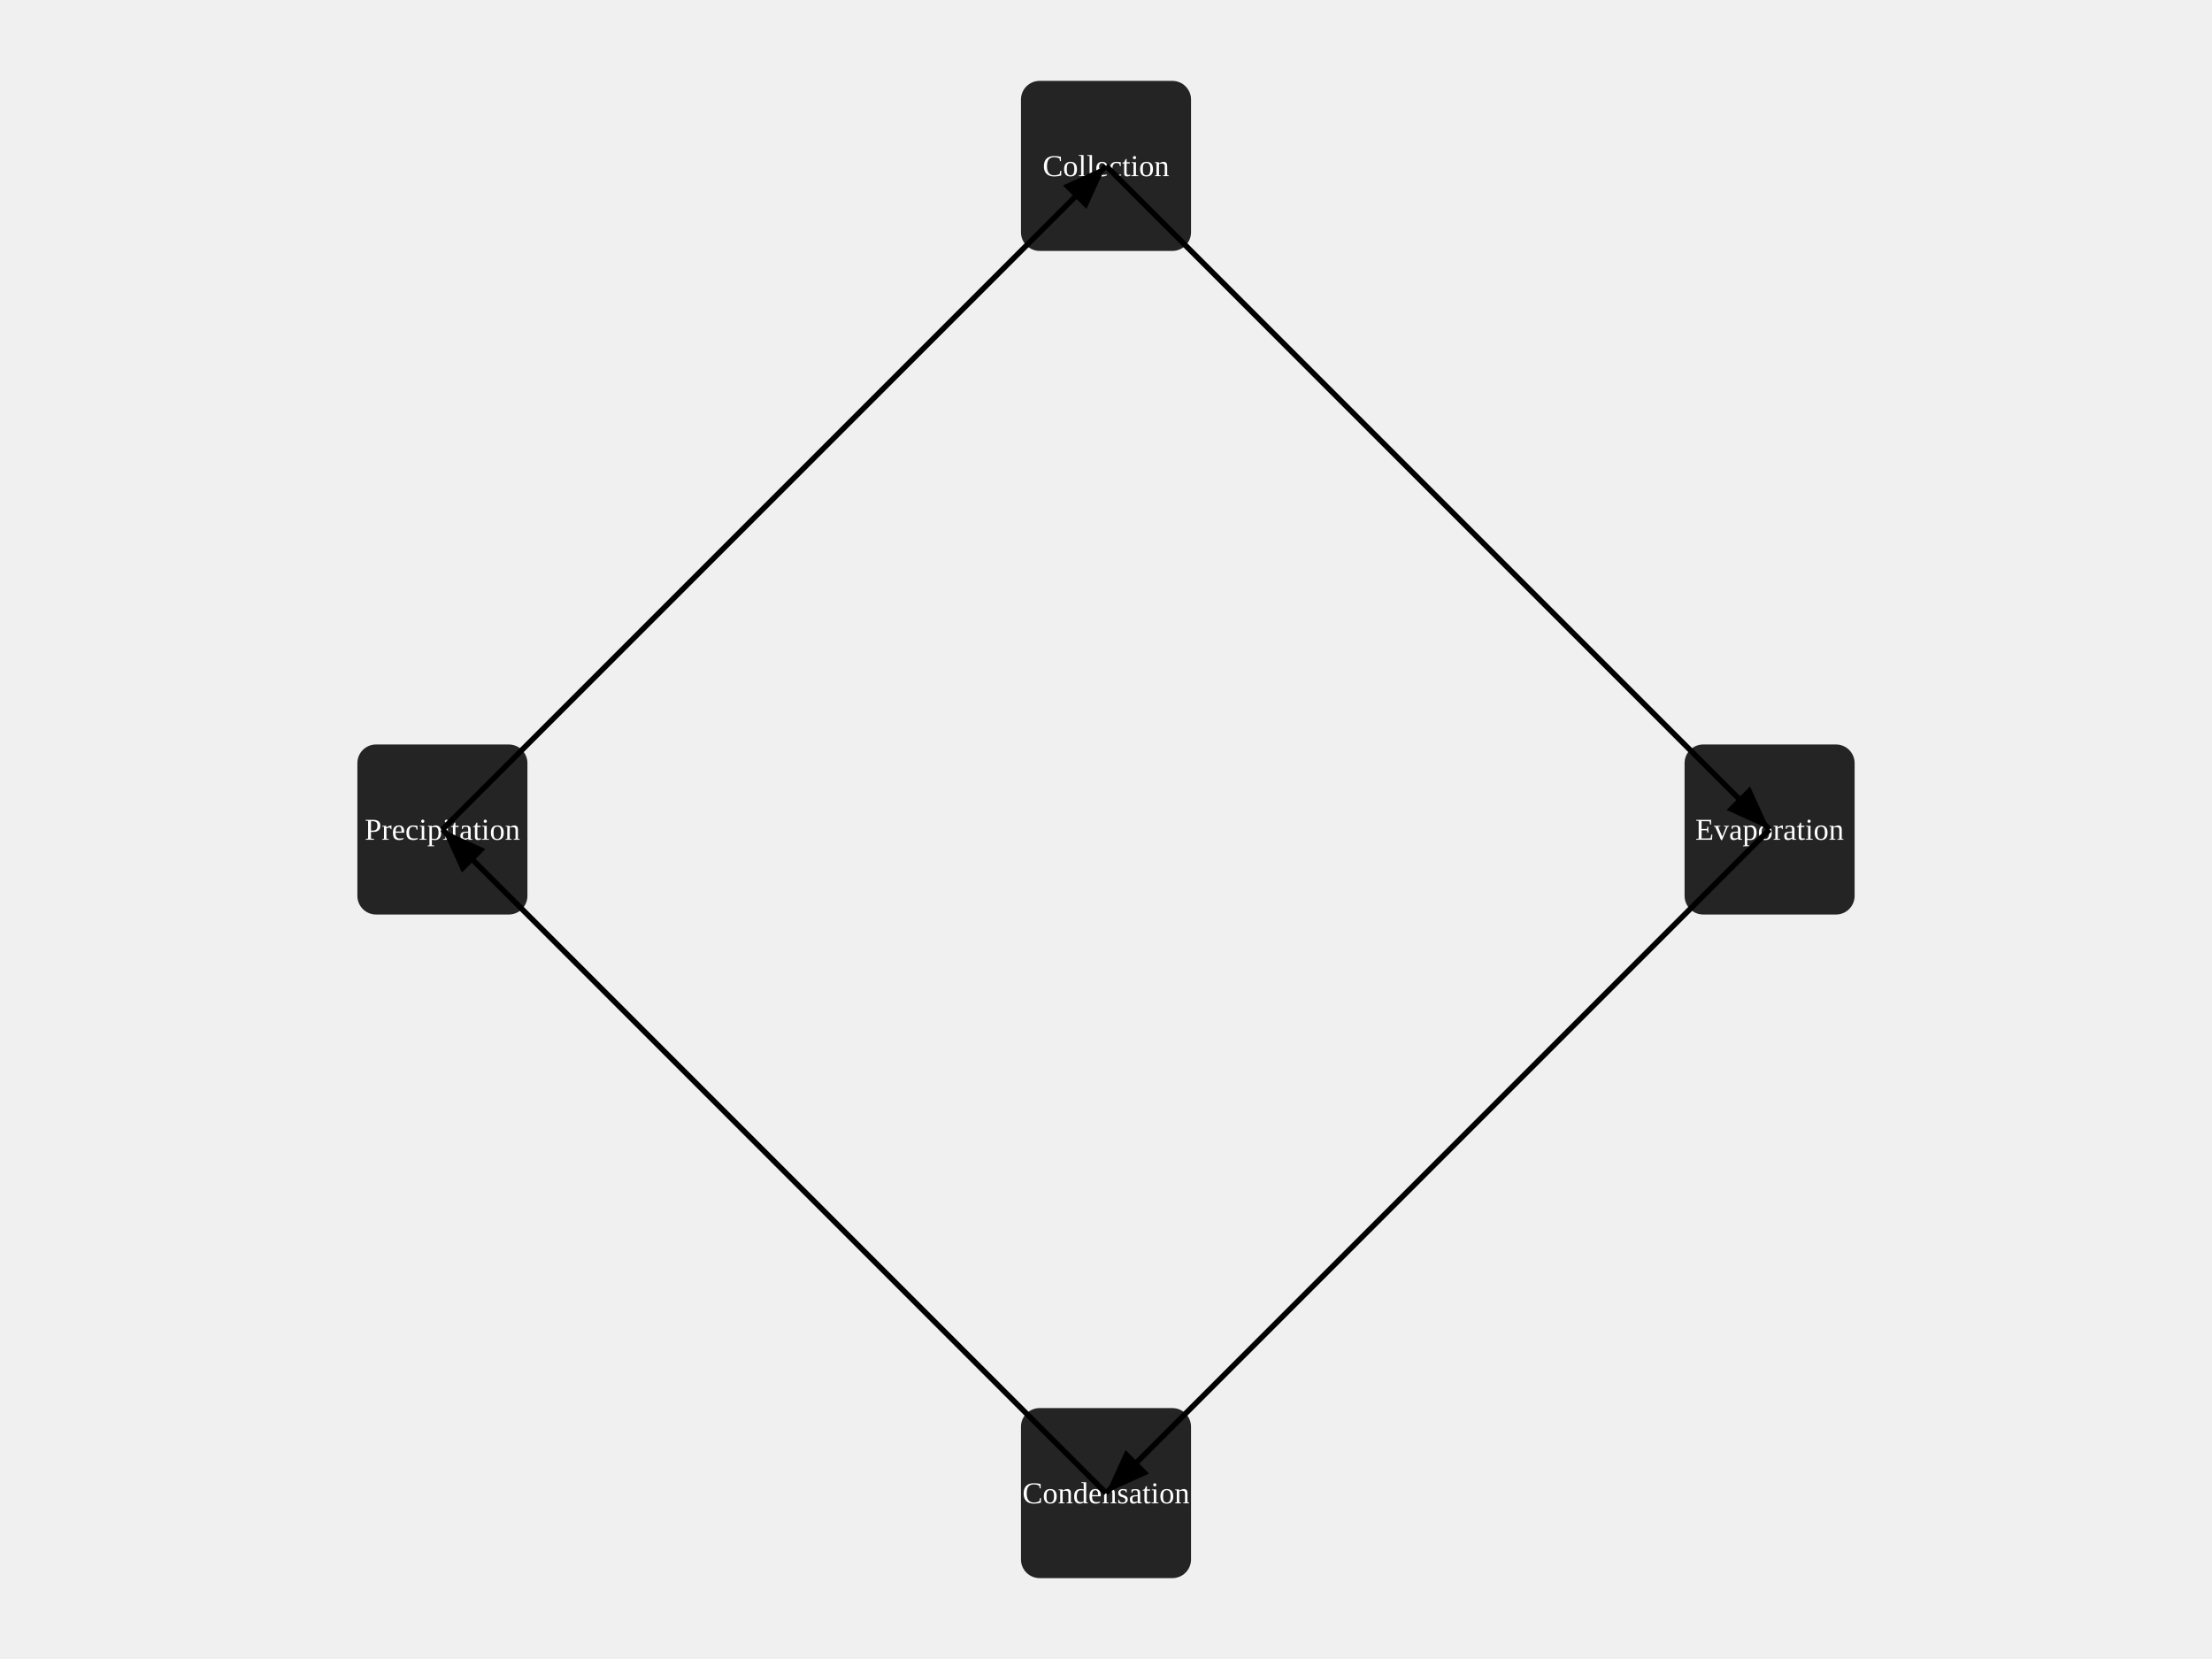
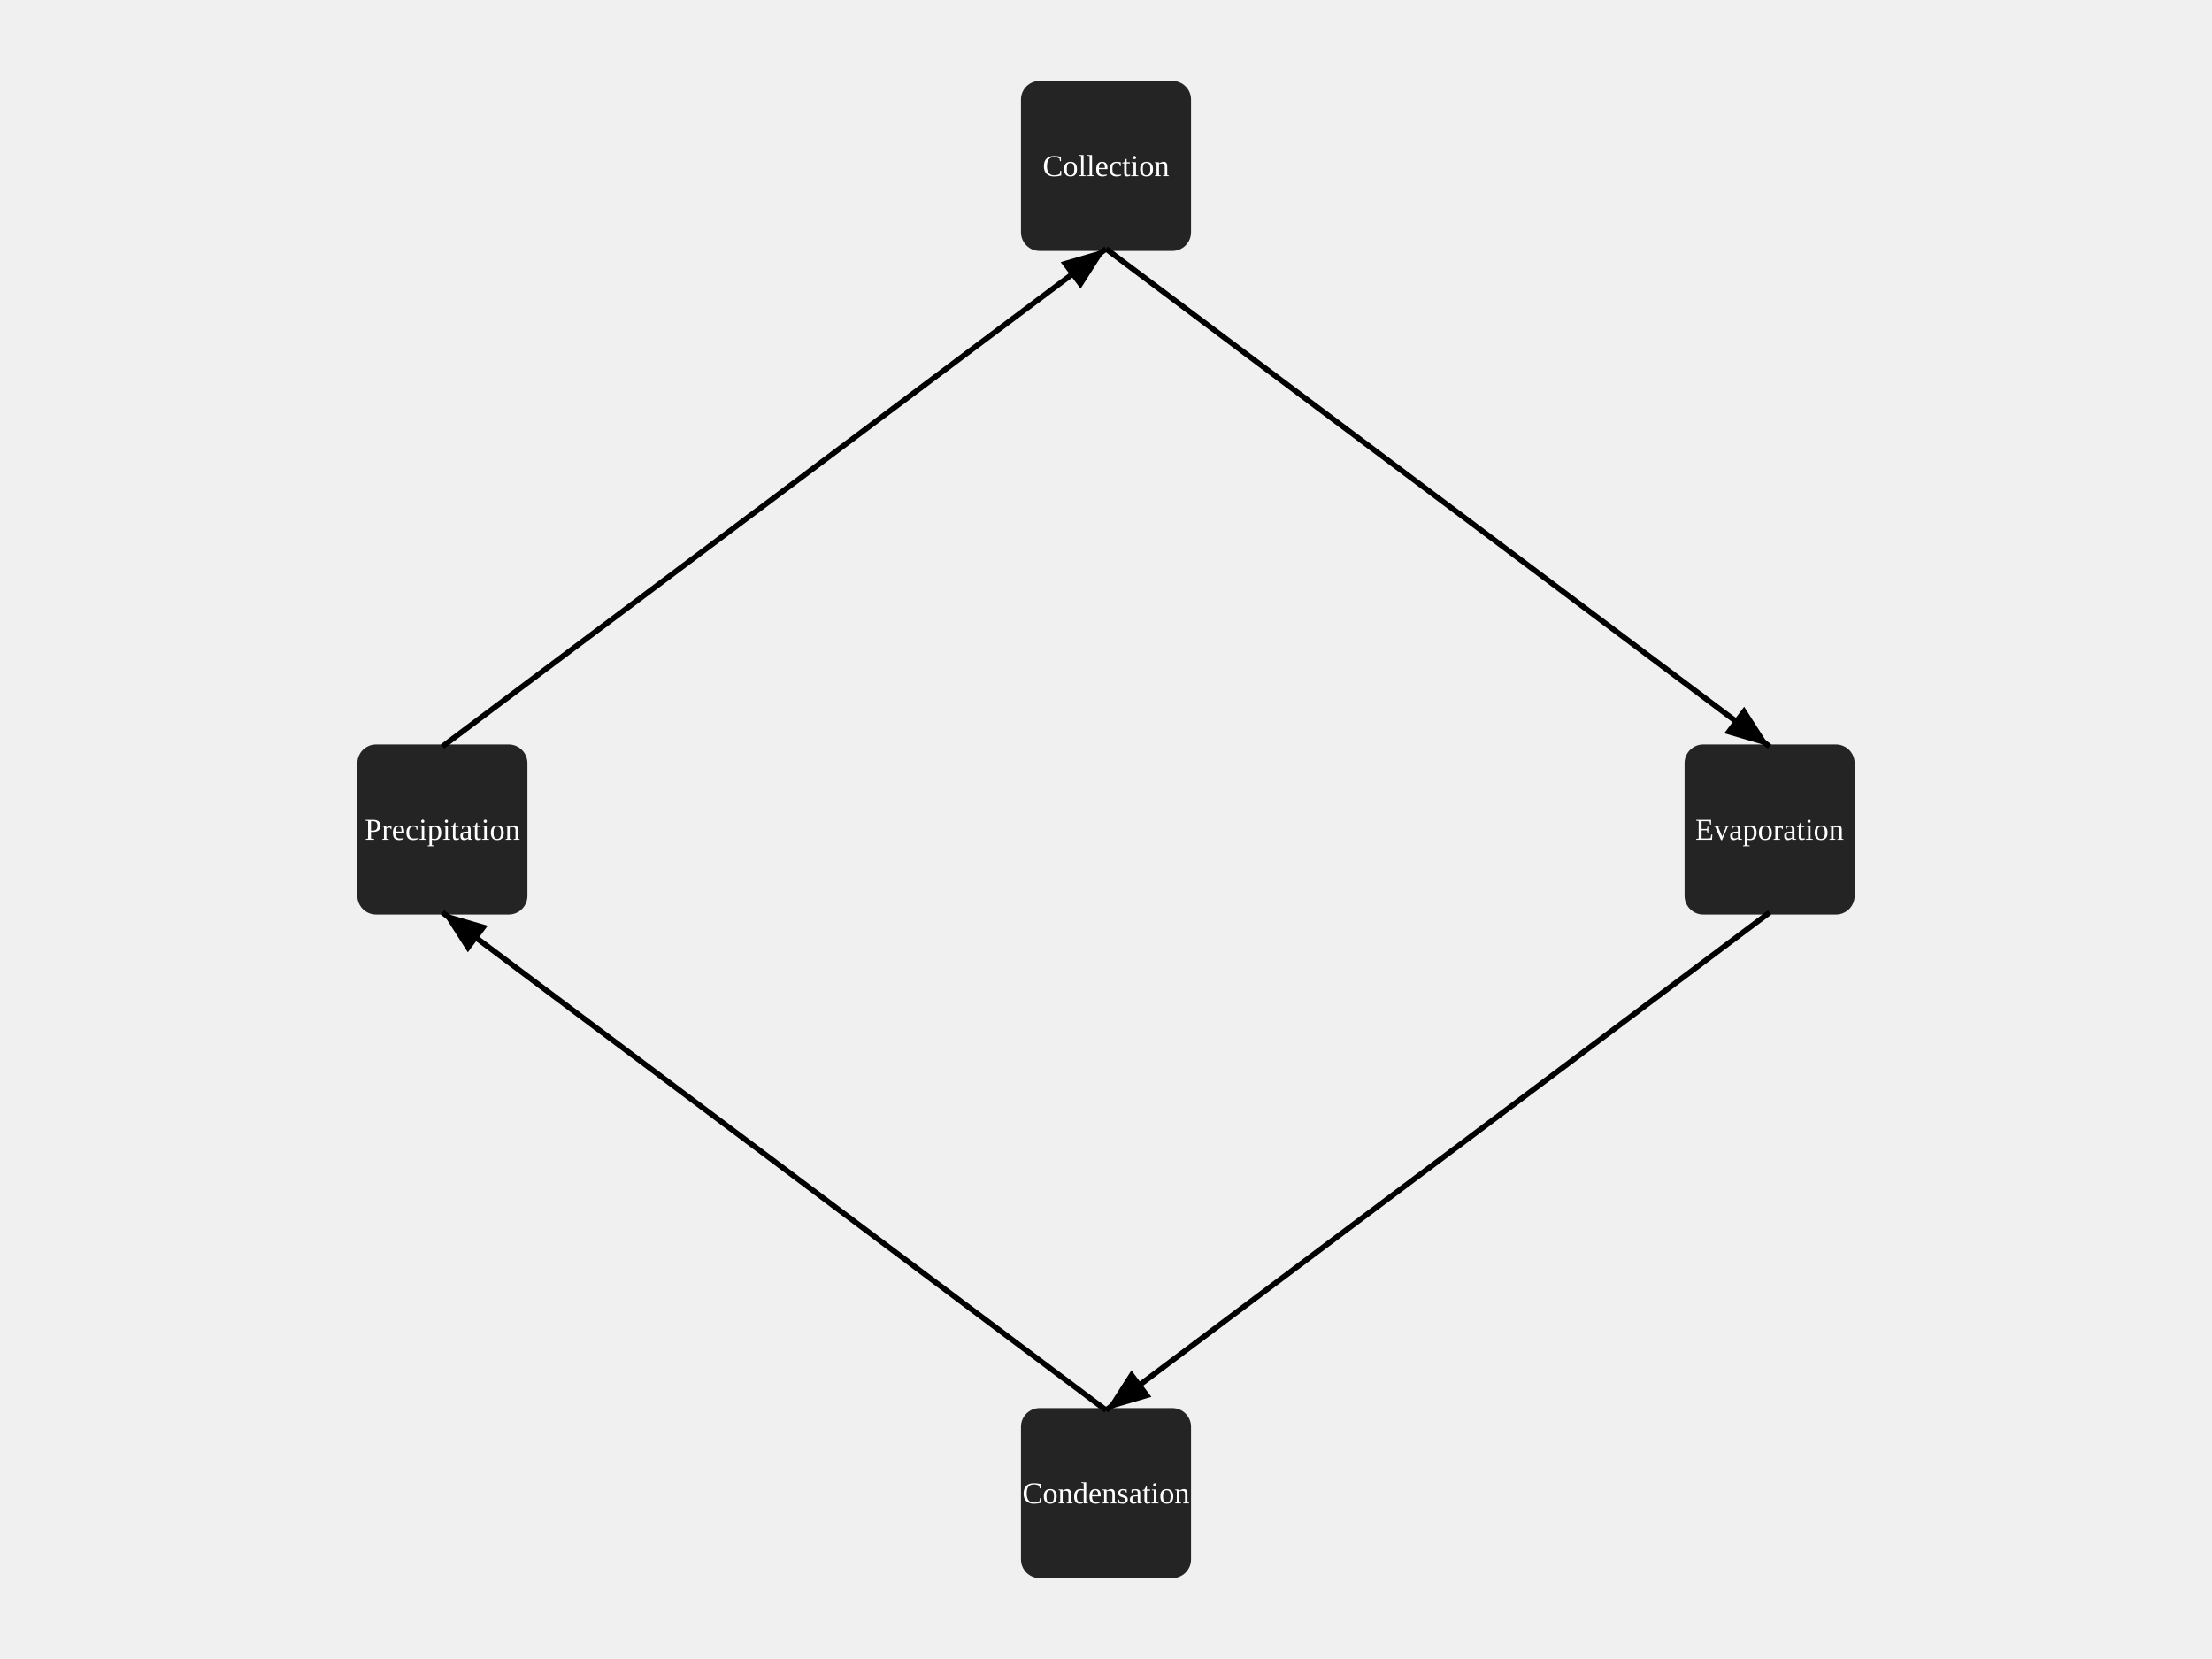
<svg xmlns="http://www.w3.org/2000/svg" viewBox="0 0 800 600" width="800" height="600" role="img">
  <defs>
    <marker id="arrowhead" markerWidth="8" markerHeight="6" refX="8" refY="3" orient="auto">
      <polygon points="0 0, 8 3, 0 6" fill="currentColor" />
    </marker>
  </defs>
  <g id="diagram-root">
    <g id="diagram-nodes">
      <rect id="node-evaporation" data-oedu-role="selectable" data-oedu-interactive="true" aria-label="Evaporation" title="Liquid becomes vapour" x="610" y="270" width="60" height="60" rx="6" fill="currentColor" opacity="0.85" stroke="currentColor" stroke-width="1.5" />
      <text x="640" y="300" text-anchor="middle" dominant-baseline="central" font-size="11" fill="white">Evaporation</text>
      <rect id="node-condensation" data-oedu-role="selectable" data-oedu-interactive="true" aria-label="Condensation" x="370" y="510" width="60" height="60" rx="6" fill="currentColor" opacity="0.85" stroke="currentColor" stroke-width="1.5" />
      <text x="400" y="540" text-anchor="middle" dominant-baseline="central" font-size="11" fill="white">Condensation</text>
      <rect id="node-precipitation" data-oedu-role="selectable" data-oedu-interactive="true" aria-label="Precipitation" x="130" y="270" width="60" height="60" rx="6" fill="currentColor" opacity="0.85" stroke="currentColor" stroke-width="1.5" />
      <text x="160" y="300" text-anchor="middle" dominant-baseline="central" font-size="11" fill="white">Precipitation</text>
      <rect id="node-collection" data-oedu-role="selectable" data-oedu-interactive="true" aria-label="Collection" x="370" y="30" width="60" height="60" rx="6" fill="currentColor" opacity="0.85" stroke="currentColor" stroke-width="1.5" />
      <text x="400" y="60" text-anchor="middle" dominant-baseline="central" font-size="11" fill="white">Collection</text>
-       <path id="edge-evaporation-condensation" data-oedu-role="selectable" data-oedu-interactive="true" aria-label="evaporation leads-to condensation" data-oedu-relationship="leads-to" d="M640,300 L400,540" marker-end="url(#arrowhead)" stroke="currentColor" stroke-width="2" fill="none" />
-       <path id="edge-condensation-precipitation" data-oedu-role="selectable" data-oedu-interactive="true" aria-label="condensation leads-to precipitation" data-oedu-relationship="leads-to" d="M400,540 L160,300" marker-end="url(#arrowhead)" stroke="currentColor" stroke-width="2" fill="none" />
-       <path id="edge-precipitation-collection" data-oedu-role="selectable" data-oedu-interactive="true" aria-label="precipitation leads-to collection" data-oedu-relationship="leads-to" d="M160,300 L400,60" marker-end="url(#arrowhead)" stroke="currentColor" stroke-width="2" fill="none" />
-       <path id="edge-collection-evaporation" data-oedu-role="selectable" data-oedu-interactive="true" aria-label="collection leads-to evaporation" data-oedu-relationship="leads-to" d="M400,60 L640,300" marker-end="url(#arrowhead)" stroke="currentColor" stroke-width="2" fill="none" />
+       <path id="edge-evaporation-condensation" data-oedu-role="selectable" data-oedu-interactive="true" aria-label="evaporation leads-to condensation" data-oedu-relationship="leads-to" d="M640,330 L400,510" marker-end="url(#arrowhead)" stroke="currentColor" stroke-width="2" fill="none" />
+       <path id="edge-condensation-precipitation" data-oedu-role="selectable" data-oedu-interactive="true" aria-label="condensation leads-to precipitation" data-oedu-relationship="leads-to" d="M400,510 L160,330" marker-end="url(#arrowhead)" stroke="currentColor" stroke-width="2" fill="none" />
+       <path id="edge-precipitation-collection" data-oedu-role="selectable" data-oedu-interactive="true" aria-label="precipitation leads-to collection" data-oedu-relationship="leads-to" d="M160,270 L400,90" marker-end="url(#arrowhead)" stroke="currentColor" stroke-width="2" fill="none" />
+       <path id="edge-collection-evaporation" data-oedu-role="selectable" data-oedu-interactive="true" aria-label="collection leads-to evaporation" data-oedu-relationship="leads-to" d="M400,90 L640,270" marker-end="url(#arrowhead)" stroke="currentColor" stroke-width="2" fill="none" />
    </g>
  </g>
</svg>
